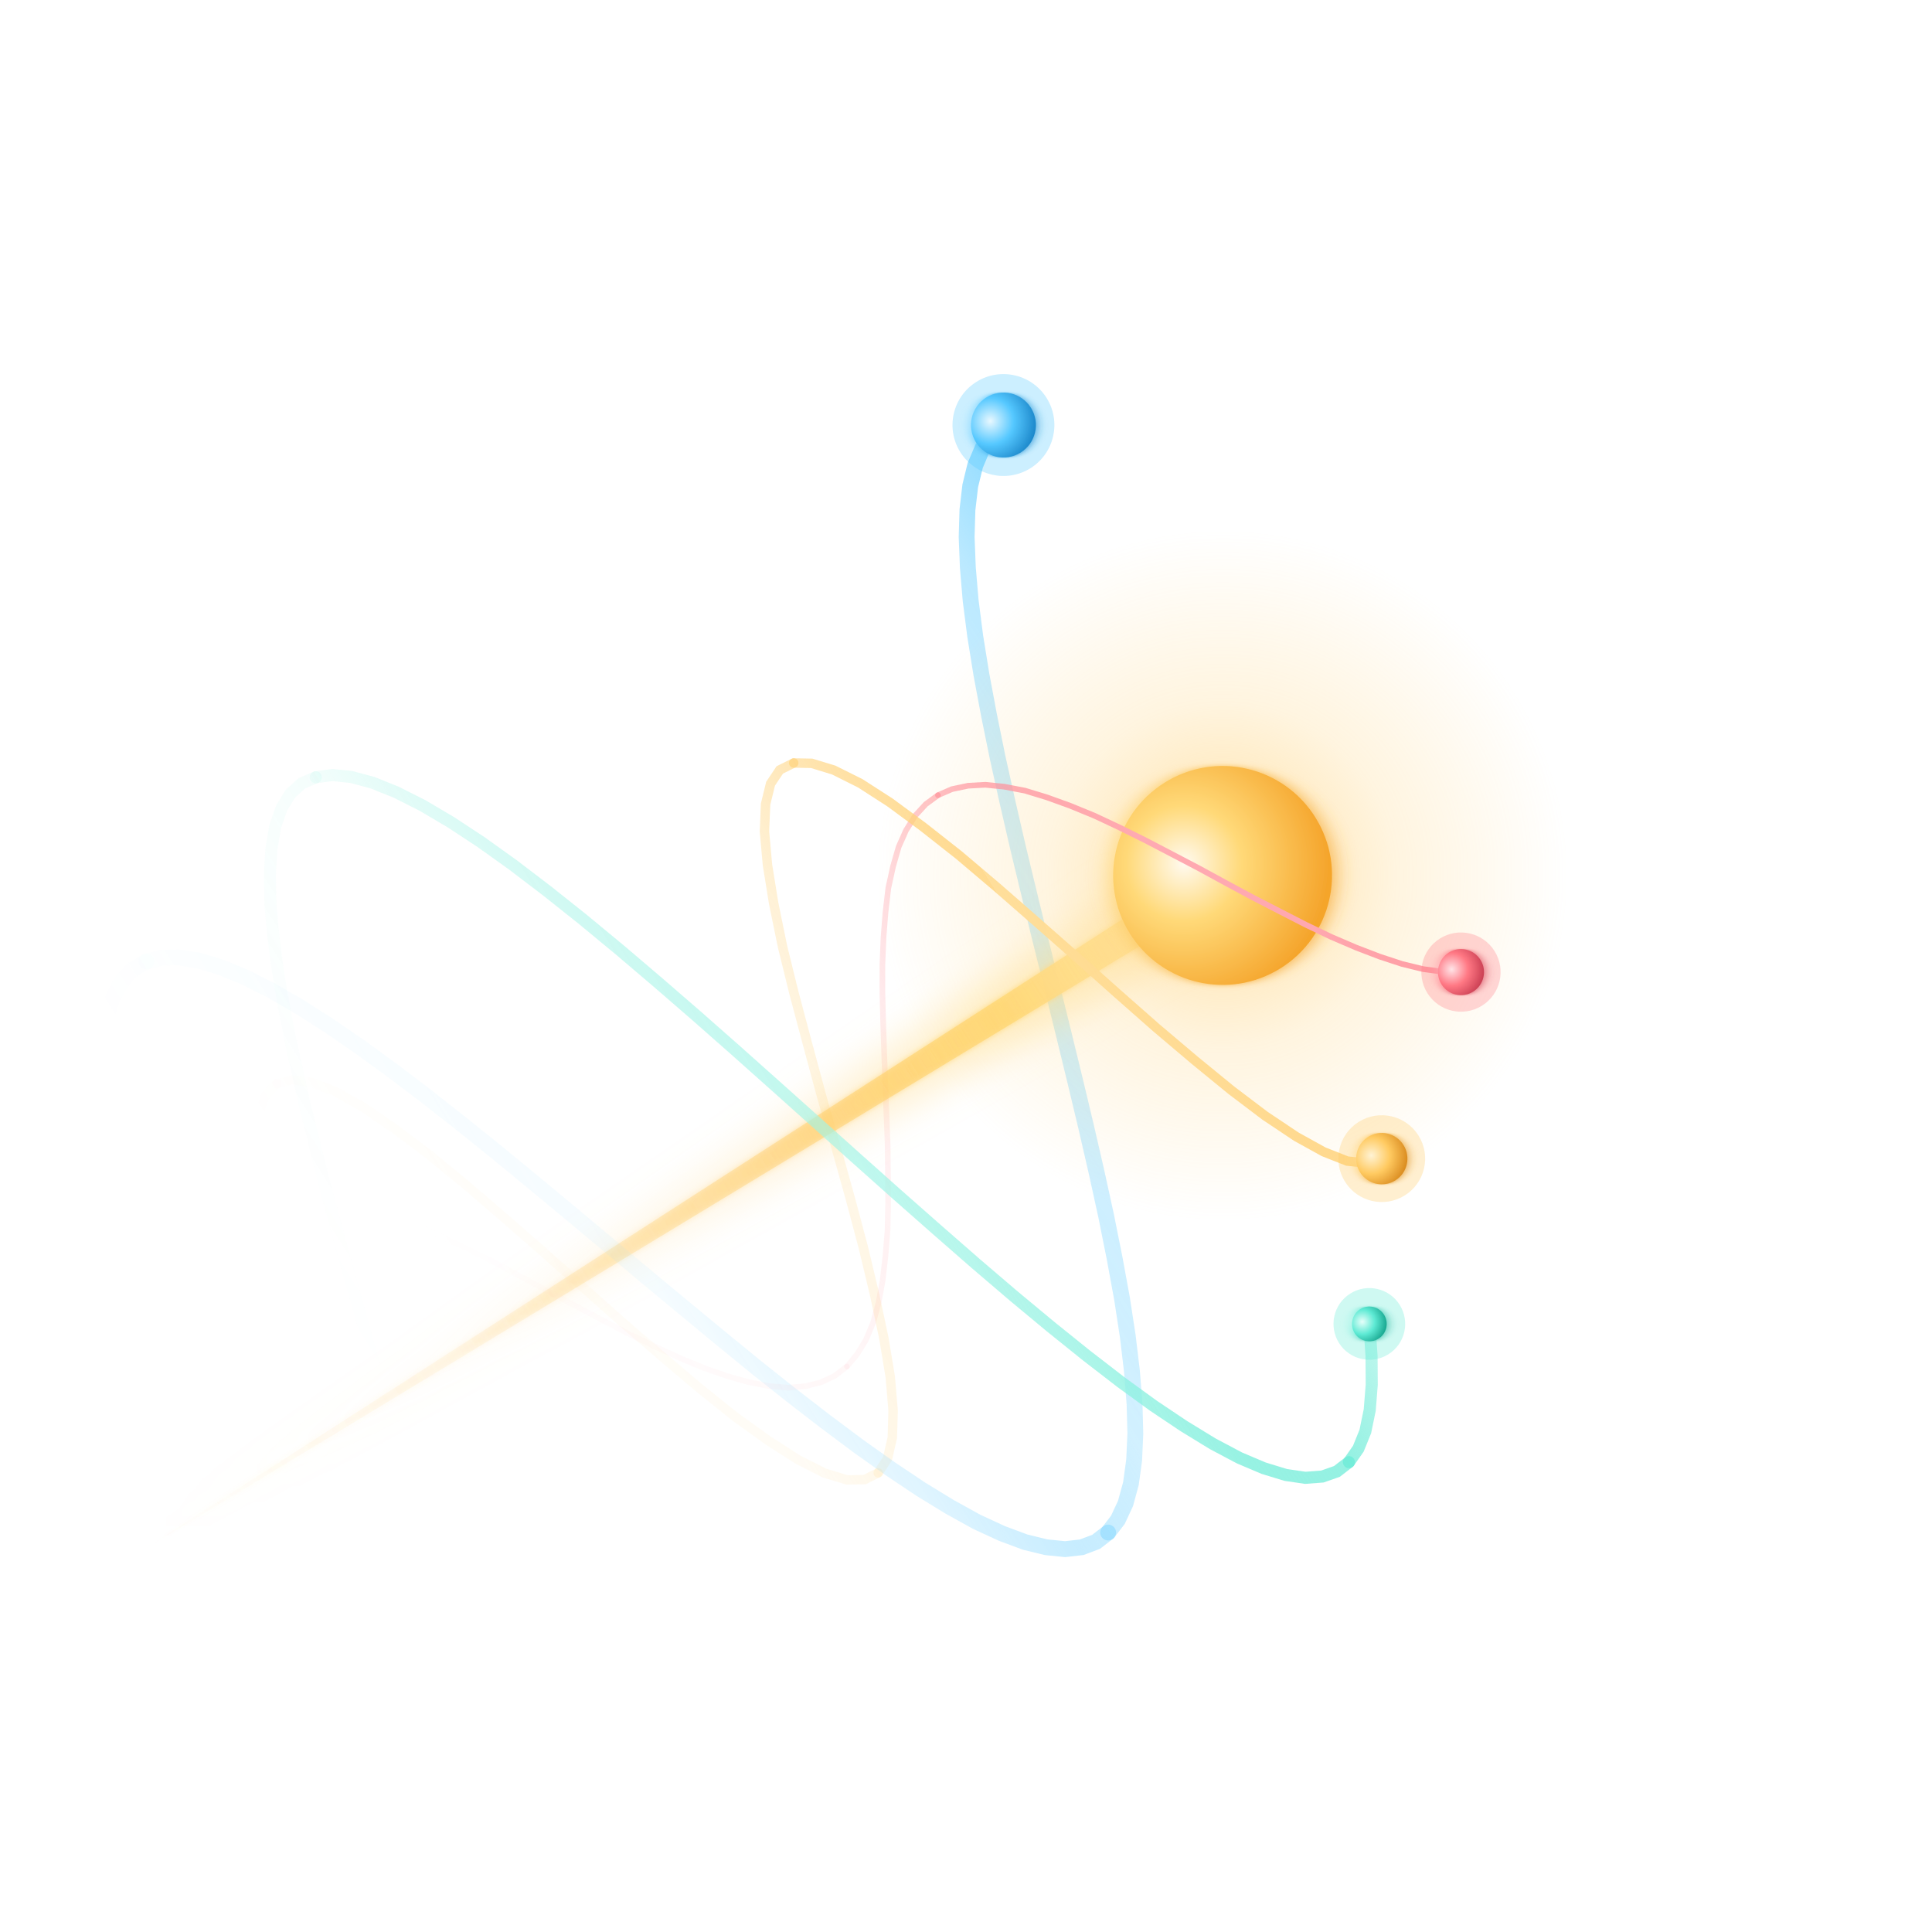
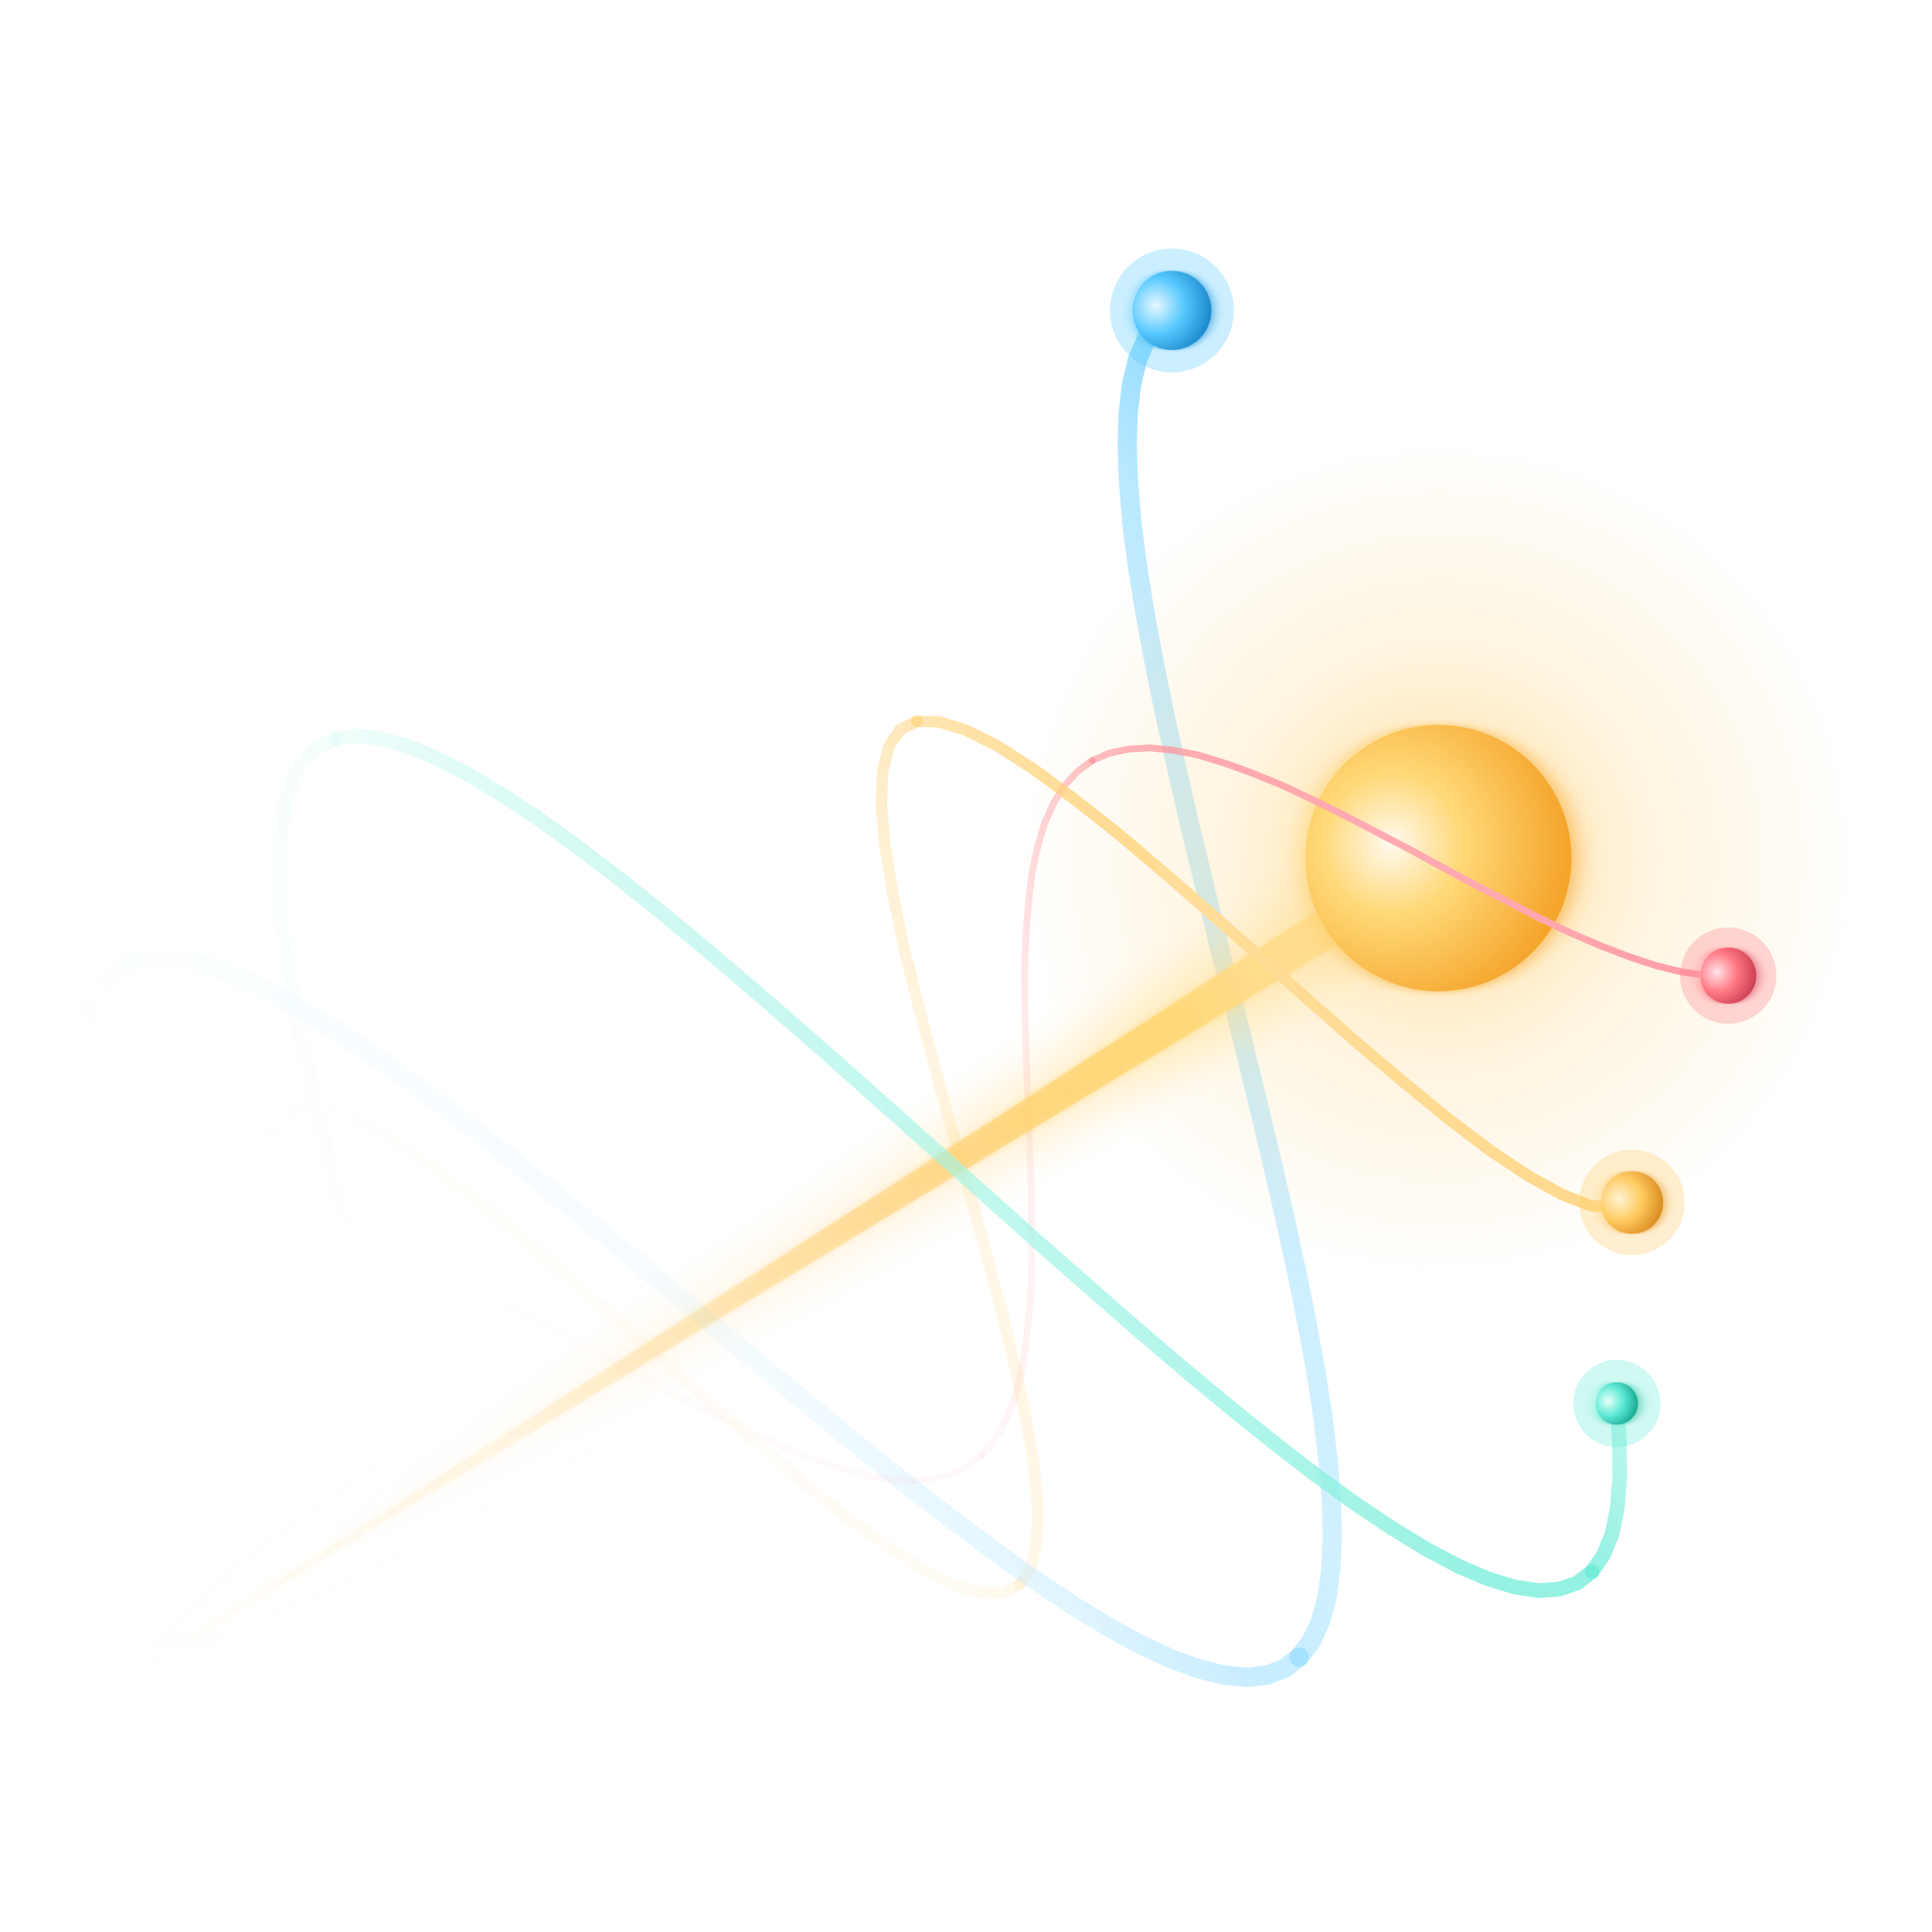
<svg xmlns="http://www.w3.org/2000/svg" width="512" height="512" aria-label="Commit Trail logo" viewBox="0 0 512 512">
  <defs>
    <linearGradient id="ts" x1="-340" x2="0" y1="0" y2="0" gradientUnits="userSpaceOnUse">
      <stop offset="0" stop-color="#ffca61" stop-opacity="0" />
      <stop offset=".3" stop-color="#ffca61" stop-opacity=".1" />
      <stop offset=".6" stop-color="#ffca61" stop-opacity=".4" />
      <stop offset=".8" stop-color="#ffd978" stop-opacity=".8" />
      <stop offset="1" stop-color="#fff1cc" />
    </linearGradient>
    <linearGradient id="gab" x1="-270" x2="14" y1="0" y2="0" gradientUnits="userSpaceOnUse">
      <stop offset="0" stop-color="#55c8ff" stop-opacity=".5" />
      <stop offset=".1" stop-color="#78d3ff" stop-opacity=".8" />
      <stop offset=".3" stop-color="#9cdfff" />
      <stop offset=".4" stop-color="#92dbff" stop-opacity=".9" />
      <stop offset=".5" stop-color="#60cbff" stop-opacity=".7" />
      <stop offset=".6" stop-color="#55c8ff" stop-opacity=".4" />
      <stop offset=".8" stop-color="#55c8ff" stop-opacity=".3" />
      <stop offset=".9" stop-color="#55c8ff" stop-opacity=".4" />
      <stop offset="1" stop-color="#55c8ff" stop-opacity=".7" />
    </linearGradient>
    <linearGradient id="gfb" x1="-270" x2="14" y1="0" y2="0" gradientUnits="userSpaceOnUse">
      <stop offset="0" stop-color="#fff" stop-opacity="0" />
      <stop offset=".3" stop-color="#fff" stop-opacity=".1" />
      <stop offset=".5" stop-color="#fff" stop-opacity=".5" />
      <stop offset=".8" stop-color="#fff" />
      <stop offset="1" stop-color="#fff" />
    </linearGradient>
    <linearGradient id="gaa" x1="-250" x2="-4" y1="0" y2="0" gradientUnits="userSpaceOnUse">
      <stop offset="0" stop-color="#ffca61" stop-opacity=".5" />
      <stop offset=".1" stop-color="#ffd37c" stop-opacity=".8" />
      <stop offset=".2" stop-color="#ffdd98" />
      <stop offset=".3" stop-color="#ffdb92" stop-opacity=".9" />
      <stop offset=".3" stop-color="#ffce6c" stop-opacity=".7" />
      <stop offset=".4" stop-color="#ffca61" stop-opacity=".5" />
      <stop offset=".5" stop-color="#ffca61" stop-opacity=".3" />
      <stop offset=".6" stop-color="#ffca61" stop-opacity=".4" />
      <stop offset=".7" stop-color="#ffca61" stop-opacity=".6" />
      <stop offset=".8" stop-color="#ffd786" stop-opacity=".9" />
      <stop offset=".8" stop-color="#ffde9a" />
      <stop offset=".9" stop-color="#ffd88a" stop-opacity=".9" />
      <stop offset="1" stop-color="#ffca61" stop-opacity=".7" />
    </linearGradient>
    <linearGradient id="gfa" x1="-250" x2="-4" y1="0" y2="0" gradientUnits="userSpaceOnUse">
      <stop offset="0" stop-color="#fff" stop-opacity="0" />
      <stop offset=".3" stop-color="#fff" stop-opacity=".1" />
      <stop offset=".5" stop-color="#fff" stop-opacity=".5" />
      <stop offset=".8" stop-color="#fff" />
      <stop offset="1" stop-color="#fff" />
    </linearGradient>
    <linearGradient id="gac" x1="-230" x2="40" y1="0" y2="0" gradientUnits="userSpaceOnUse">
      <stop offset="0" stop-color="#ffa3ac" stop-opacity=".9" />
      <stop offset=".1" stop-color="#ffadb4" />
      <stop offset=".2" stop-color="#ff949e" stop-opacity=".8" />
      <stop offset=".3" stop-color="#ff7884" stop-opacity=".6" />
      <stop offset=".4" stop-color="#ff7884" stop-opacity=".3" />
      <stop offset=".5" stop-color="#ff7884" stop-opacity=".3" />
      <stop offset=".6" stop-color="#ff7884" stop-opacity=".5" />
      <stop offset=".7" stop-color="#ff8b96" stop-opacity=".8" />
      <stop offset=".8" stop-color="#ffaab2" />
      <stop offset=".9" stop-color="#ffa8b0" />
      <stop offset="1" stop-color="#ff8893" stop-opacity=".8" />
    </linearGradient>
    <linearGradient id="gfc" x1="-230" x2="40" y1="0" y2="0" gradientUnits="userSpaceOnUse">
      <stop offset="0" stop-color="#fff" stop-opacity="0" />
      <stop offset=".3" stop-color="#fff" stop-opacity=".1" />
      <stop offset=".5" stop-color="#fff" stop-opacity=".5" />
      <stop offset=".8" stop-color="#fff" />
      <stop offset="1" stop-color="#fff" />
    </linearGradient>
    <linearGradient id="gam" x1="-262" x2="-30" y1="0" y2="0" gradientUnits="userSpaceOnUse">
      <stop offset="0" stop-color="#5eead4" stop-opacity=".3" />
      <stop offset=".1" stop-color="#5eead4" stop-opacity=".4" />
      <stop offset=".3" stop-color="#5eead4" stop-opacity=".6" />
      <stop offset=".4" stop-color="#8af0e0" stop-opacity=".9" />
      <stop offset=".6" stop-color="#a1f4e6" />
      <stop offset=".7" stop-color="#93f2e2" stop-opacity=".9" />
      <stop offset=".9" stop-color="#67ebd6" stop-opacity=".7" />
      <stop offset="1" stop-color="#5eead4" stop-opacity=".4" />
    </linearGradient>
    <linearGradient id="gfm" x1="-262" x2="-30" y1="0" y2="0" gradientUnits="userSpaceOnUse">
      <stop offset="0" stop-color="#fff" stop-opacity="0" />
      <stop offset=".3" stop-color="#fff" stop-opacity=".1" />
      <stop offset=".5" stop-color="#fff" stop-opacity=".5" />
      <stop offset=".8" stop-color="#fff" />
      <stop offset="1" stop-color="#fff" />
    </linearGradient>
    <radialGradient id="sun" cx="38%" cy="36%" r="66%">
      <stop offset="0" stop-color="#fffaf0" />
      <stop offset=".4" stop-color="#ffd978" />
      <stop offset="1" stop-color="#f5a52c" />
    </radialGradient>
    <radialGradient id="sg">
      <stop offset="0" stop-color="#ffca61" stop-opacity=".6" />
      <stop offset=".5" stop-color="#ffca61" stop-opacity=".2" />
      <stop offset="1" stop-color="#ffca61" stop-opacity="0" />
    </radialGradient>
    <radialGradient id="db" cx="36%" cy="34%" r="72%">
      <stop offset="0" stop-color="#e8f8ff" />
      <stop offset=".5" stop-color="#55c8ff" />
      <stop offset="1" stop-color="#1b86c9" />
    </radialGradient>
    <radialGradient id="da" cx="36%" cy="34%" r="72%">
      <stop offset="0" stop-color="#fff3d4" />
      <stop offset=".5" stop-color="#ffca61" />
      <stop offset="1" stop-color="#d98a1e" />
    </radialGradient>
    <radialGradient id="dc" cx="36%" cy="34%" r="72%">
      <stop offset="0" stop-color="#ffe4e7" />
      <stop offset=".5" stop-color="#ff7884" />
      <stop offset="1" stop-color="#c93e52" />
    </radialGradient>
    <radialGradient id="dm" cx="36%" cy="34%" r="72%">
      <stop offset="0" stop-color="#e6fffa" />
      <stop offset=".5" stop-color="#5eead4" />
      <stop offset="1" stop-color="#17a58e" />
    </radialGradient>
    <mask id="mkb" width="324" height="304" x="-290" y="-152" maskUnits="userSpaceOnUse">
      <path fill="url(#gfb)" d="M-270-144H14v288h-284z" />
    </mask>
    <mask id="mka" width="286" height="212" x="-270" y="-106" maskUnits="userSpaceOnUse">
      <path fill="url(#gfa)" d="M-250-98H-4V98h-246z" />
    </mask>
    <mask id="mkc" width="310" height="156" x="-250" y="-78" maskUnits="userSpaceOnUse">
      <path fill="url(#gfc)" d="M-230-70H40V70h-270z" />
    </mask>
    <mask id="mkm" width="272" height="340" x="-282" y="-170" maskUnits="userSpaceOnUse">
      <path fill="url(#gfm)" d="M-262-162h232v324h-232z" />
    </mask>
    <filter id="glow" width="200%" height="200%" x="-50%" y="-50%">
      <feGaussianBlur result="b" stdDeviation="2.2" />
      <feMerge>
        <feMergeNode in="b" />
        <feMergeNode in="SourceGraphic" />
      </feMerge>
    </filter>
    <filter id="soft" width="200%" height="200%" x="-50%" y="-50%">
      <feGaussianBlur result="b" stdDeviation="1" />
      <feMerge>
        <feMergeNode in="b" />
        <feMergeNode in="SourceGraphic" />
      </feMerge>
    </filter>
    <filter id="haze" width="140%" height="700%" x="-20%" y="-300%">
      <feGaussianBlur stdDeviation="6" />
    </filter>
  </defs>
-   <g fill="none" stroke-linecap="round" transform="translate(324 232) rotate(-32)">
-     <g mask="url(#mkb)">
-       <g>
-         <path stroke="url(#gab)" stroke-width="4.2" d="m-270-125.5 4-3.3 4-2.1 4-1 4 .1" />
-         <path stroke="url(#gab)" stroke-width="4.2" d="m-118 131.6 4-1.5 4-2.6 4-3.7 4-4.8 4-5.8 4-6.8 4-7.7 4-8.5 4-9.3 4-10.1 4-10.6 4-11.2 4-11.6 4-11.9 4-12.1 4-12.2 4-12.3 4-12.1 4-12 4-11.6 4-11.3 4-10.7 4-10.2 4-9.5 4-8.7 4-7.8 4-7 4-6 4-5 4-3.9 4-2.8 4-1.7 4-.6" />
-       </g>
+   <g transform="translate(-12.8 -54.7) scale(1.216)">
+     <g fill="none" stroke-linecap="round" transform="translate(324 232) rotate(-32)">
+       <g mask="url(#mkb)">
+         <g>
+           <path stroke="url(#gab)" stroke-width="4.2" d="m-270-125.5 4-3.3 4-2.1 4-1 4 .1" />
+           <path stroke="url(#gab)" stroke-width="4.2" d="m-118 131.6 4-1.5 4-2.6 4-3.7 4-4.8 4-5.8 4-6.8 4-7.7 4-8.5 4-9.3 4-10.1 4-10.6 4-11.2 4-11.6 4-11.9 4-12.1 4-12.2 4-12.3 4-12.1 4-12 4-11.6 4-11.3 4-10.7 4-10.2 4-9.5 4-8.7 4-7.8 4-7 4-6 4-5 4-3.9 4-2.8 4-1.7 4-.6" />
+         </g>
+       </g>
+       <g mask="url(#mka)">
+         <g>
+           <path stroke="url(#gaa)" stroke-width="2.5" d="m-250-81.8 4-3.2 4.1-1" />
+           <path stroke="url(#gaa)" stroke-width="2.5" d="m-161.3 85.9 4.1-1.9 4-4 4-6 4.1-8 4-9.6 4-11 4.1-12.2 4-13 4-13.6 4-13.7 4.1-13.5 4-13 4-12.2 4.1-11 4-9.5 4-7.9 4.1-6 4-3.9 4-1.8 4.1.4" />
+         </g>
+       </g>
+       <g mask="url(#mkc)">
+         <g>
+           <path stroke="url(#gac)" stroke-width="1.5" d="m-153.4 57.6 4-1.3 4-2 4.1-2.9 4-3.7 4-4.4 4-5 4.1-5.5 4-6.1 4-6.5 4.1-6.7 4-7 4-7 4.1-7.1 4-6.9 4-6.8 4-6.4 4.1-6 4-5.4 4-5 4.1-4.2 4-3.6 4-2.7 4.1-2 4-1.1 4-.3" />
+         </g>
+       </g>
+       <g mask="url(#mkm)">
+         <g>
+           <path stroke="url(#gam)" stroke-width="3.2" d="m-262 0 4-13.8 4-13.7 4-13.4 4-13.1 4-12.6 4-12.1 4-11.4 4-10.7 4-9.8 4-8.8 4-7.9 4-6.7 4-5.6 4-4.5 4-3.2 4-2 4-.7 4 .6" />
+           <path stroke="url(#gam)" stroke-width="3.2" d="m-54 149.6 4-1.7 4-2.9 4-4.2 4-5.4 4-6.5 4-7.5" />
+         </g>
+       </g>
+       <path fill="url(#ts)" d="m-340 0 330-11v22Z" filter="url(#haze)" opacity=".5" />
+       <path fill="url(#ts)" d="M-340 0-8-4.5v9Z" filter="url(#soft)" />
+       <circle r="92" fill="url(#sg)" />
+       <circle r="29" fill="url(#sun)" filter="url(#glow)" />
+       <g mask="url(#mkb)">
+         <g>
+           <path stroke="url(#gab)" stroke-width="4.2" d="m-254-131.8 4 1.3 4 2.4 4 3.5 4 4.6 4 5.6 4 6.6 4 7.5 4 8.4 4 9.2 4 9.9 4 10.5 4 11.1 4 11.5 4 11.9 4 12.1 4 12.2 4 12.3 4 12.1 4 12 4 11.8 4 11.3 4 10.8 4 10.3 4 9.6 4 8.9 4 8 4 7.2 4 6.1 4 5.2 4 4.1 4 3.1 4 1.9 4 .8 4-.4" />
+         </g>
+       </g>
+       <circle cx="14" cy="-132" r="13.5" fill="#55c8ff" opacity=".3" />
+       <circle cx="14" cy="-132" r="8.6" fill="url(#db)" filter="url(#soft)" />
+       <g mask="url(#mka)">
+         <g>
+           <path stroke="url(#gaa)" stroke-width="2.5" d="m-241.9-86 4 1.2 4 3.3 4.1 5.4 4 7.3 4 9.1 4.1 10.6 4 11.8 4 12.8 4.1 13.5 4 13.7 4 13.6 4.1 13.2 4 12.5 4 11.4 4.1 10 4 8.4 4 6.6 4.1 4.7 4 2.4 4 .4" />
+           <path stroke="url(#gaa)" stroke-width="2.5" d="m-80.6-85.5 4 2.6 4 4.6 4.1 6.7 4 8.5 4 10.1 4.1 11.4 4 12.5 4 13.2 4.1 13.7 4 13.7 4 13.4 4.1 12.8 4 11.8 4 10.5 4.1 9.1 4 7.2 4 5.4 4.1 3.2 4 1.1" />
+         </g>
+       </g>
+       <circle cx="-4" cy="86" r="11.5" fill="#ffca61" opacity=".3" />
+       <circle cx="-4" cy="86" r="6.8" fill="url(#da)" filter="url(#soft)" />
+       <g mask="url(#mkc)">
+         <g>
+           <path stroke="url(#gac)" stroke-width="1.5" d="m-230-34.1 4 6 4.1 6.3 4 6.7 4 7 4 7 4.1 7.1 4 6.9 4 6.8 4.1 6.5 4 6.1 4 5.6 4.1 5.1 4 4.4 4 3.7 4 3 4.1 2.1 4 1.3 4 .5 4.1-.4" />
+           <path stroke="url(#gac)" stroke-width="1.5" d="m-52.7-58 4 .6 4.1 1.5 4 2.2 4 3.1 4.1 3.8 4 4.6 4 5.1 4.1 5.7 4 6.2 4 6.5 4 6.8 4.1 7 4 7.1 4 7 4.1 6.9 4 6.7 4 6.3 4.1 5.9 4 5.3 4 4.8 4 4.1 4.1 3.4 4 2.6" />
+         </g>
+       </g>
+       <circle cx="40" cy="55.2" r="10.5" fill="#ff7884" opacity=".3" />
+       <circle cx="40" cy="55.2" r="6.1" fill="url(#dc)" filter="url(#soft)" />
+       <g mask="url(#mkm)">
+         <g>
+           <path stroke="url(#gam)" stroke-width="3.2" d="m-190-149.4 4 1.8 4 3.1 4 4.3 4 5.5 4 6.6 4 7.7 4 8.7 4 9.7 4 10.6 4 11.3 4 12 4 12.6 4 13 4 13.4 4 13.7 4 13.8 4 13.8 4 13.7 4 13.4 4 13.2 4 12.7 4 12.1 4 11.5 4 10.8 4 9.9 4 8.9 4 8 4 6.9 4 5.7 4 4.6 4 3.4 4 2.1 4 .9 4-.4" />
+         </g>
+       </g>
+       <circle cx="-30" cy="121.4" r="9.5" fill="#5eead4" opacity=".3" />
+       <circle cx="-30" cy="121.4" r="4.6" fill="url(#dm)" filter="url(#soft)" />
    </g>
-     <g mask="url(#mka)">
-       <g>
-         <path stroke="url(#gaa)" stroke-width="2.5" d="m-250-81.8 4-3.2 4.1-1" />
-         <path stroke="url(#gaa)" stroke-width="2.5" d="m-161.3 85.9 4.1-1.9 4-4 4-6 4.1-8 4-9.6 4-11 4.1-12.2 4-13 4-13.6 4-13.7 4.1-13.5 4-13 4-12.2 4.1-11 4-9.5 4-7.9 4.1-6 4-3.9 4-1.8 4.1.4" />
-       </g>
-     </g>
-     <g mask="url(#mkc)">
-       <g>
-         <path stroke="url(#gac)" stroke-width="1.5" d="m-153.4 57.6 4-1.3 4-2 4.1-2.9 4-3.7 4-4.4 4-5 4.1-5.5 4-6.1 4-6.5 4.1-6.7 4-7 4-7 4.1-7.1 4-6.9 4-6.8 4-6.4 4.1-6 4-5.4 4-5 4.1-4.2 4-3.6 4-2.7 4.1-2 4-1.1 4-.3" />
-       </g>
-     </g>
-     <g mask="url(#mkm)">
-       <g>
-         <path stroke="url(#gam)" stroke-width="3.2" d="m-262 0 4-13.8 4-13.7 4-13.4 4-13.1 4-12.6 4-12.1 4-11.4 4-10.7 4-9.8 4-8.8 4-7.9 4-6.7 4-5.6 4-4.5 4-3.2 4-2 4-.7 4 .6" />
-         <path stroke="url(#gam)" stroke-width="3.2" d="m-54 149.6 4-1.7 4-2.9 4-4.2 4-5.4 4-6.5 4-7.5" />
-       </g>
-     </g>
-     <path fill="url(#ts)" d="m-340 0 330-11v22Z" filter="url(#haze)" opacity=".5" />
-     <path fill="url(#ts)" d="M-340 0-8-4.5v9Z" filter="url(#soft)" />
-     <circle r="92" fill="url(#sg)" />
-     <circle r="29" fill="url(#sun)" filter="url(#glow)" />
-     <g mask="url(#mkb)">
-       <g>
-         <path stroke="url(#gab)" stroke-width="4.2" d="m-254-131.8 4 1.3 4 2.4 4 3.5 4 4.6 4 5.6 4 6.6 4 7.5 4 8.4 4 9.2 4 9.9 4 10.5 4 11.1 4 11.5 4 11.9 4 12.1 4 12.2 4 12.3 4 12.1 4 12 4 11.8 4 11.3 4 10.8 4 10.3 4 9.6 4 8.9 4 8 4 7.2 4 6.1 4 5.2 4 4.1 4 3.1 4 1.9 4 .8 4-.4" />
-       </g>
-     </g>
-     <circle cx="14" cy="-132" r="13.5" fill="#55c8ff" opacity=".3" />
-     <circle cx="14" cy="-132" r="8.6" fill="url(#db)" filter="url(#soft)" />
-     <g mask="url(#mka)">
-       <g>
-         <path stroke="url(#gaa)" stroke-width="2.5" d="m-241.9-86 4 1.2 4 3.3 4.1 5.4 4 7.3 4 9.1 4.1 10.6 4 11.8 4 12.8 4.1 13.5 4 13.7 4 13.6 4.1 13.2 4 12.5 4 11.4 4.1 10 4 8.4 4 6.6 4.1 4.7 4 2.4 4 .4" />
-         <path stroke="url(#gaa)" stroke-width="2.5" d="m-80.6-85.5 4 2.6 4 4.6 4.1 6.7 4 8.5 4 10.1 4.1 11.4 4 12.5 4 13.2 4.1 13.7 4 13.7 4 13.4 4.1 12.8 4 11.8 4 10.5 4.1 9.1 4 7.2 4 5.4 4.1 3.2 4 1.1" />
-       </g>
-     </g>
-     <circle cx="-4" cy="86" r="11.5" fill="#ffca61" opacity=".3" />
-     <circle cx="-4" cy="86" r="6.8" fill="url(#da)" filter="url(#soft)" />
-     <g mask="url(#mkc)">
-       <g>
-         <path stroke="url(#gac)" stroke-width="1.5" d="m-230-34.1 4 6 4.1 6.3 4 6.7 4 7 4 7 4.1 7.1 4 6.9 4 6.8 4.1 6.5 4 6.1 4 5.6 4.1 5.1 4 4.4 4 3.7 4 3 4.1 2.1 4 1.3 4 .5 4.1-.4" />
-         <path stroke="url(#gac)" stroke-width="1.5" d="m-52.7-58 4 .6 4.1 1.5 4 2.2 4 3.1 4.1 3.8 4 4.6 4 5.1 4.1 5.7 4 6.2 4 6.5 4 6.8 4.1 7 4 7.1 4 7 4.1 6.9 4 6.7 4 6.3 4.1 5.9 4 5.3 4 4.8 4 4.1 4.1 3.4 4 2.6" />
-       </g>
-     </g>
-     <circle cx="40" cy="55.2" r="10.5" fill="#ff7884" opacity=".3" />
-     <circle cx="40" cy="55.2" r="6.1" fill="url(#dc)" filter="url(#soft)" />
-     <g mask="url(#mkm)">
-       <g>
-         <path stroke="url(#gam)" stroke-width="3.2" d="m-190-149.4 4 1.8 4 3.1 4 4.3 4 5.5 4 6.6 4 7.7 4 8.7 4 9.7 4 10.6 4 11.3 4 12 4 12.6 4 13 4 13.4 4 13.7 4 13.8 4 13.8 4 13.7 4 13.4 4 13.2 4 12.7 4 12.1 4 11.5 4 10.8 4 9.9 4 8.9 4 8 4 6.9 4 5.7 4 4.6 4 3.4 4 2.1 4 .9 4-.4" />
-       </g>
-     </g>
-     <circle cx="-30" cy="121.4" r="9.5" fill="#5eead4" opacity=".3" />
-     <circle cx="-30" cy="121.4" r="4.6" fill="url(#dm)" filter="url(#soft)" />
  </g>
</svg>
